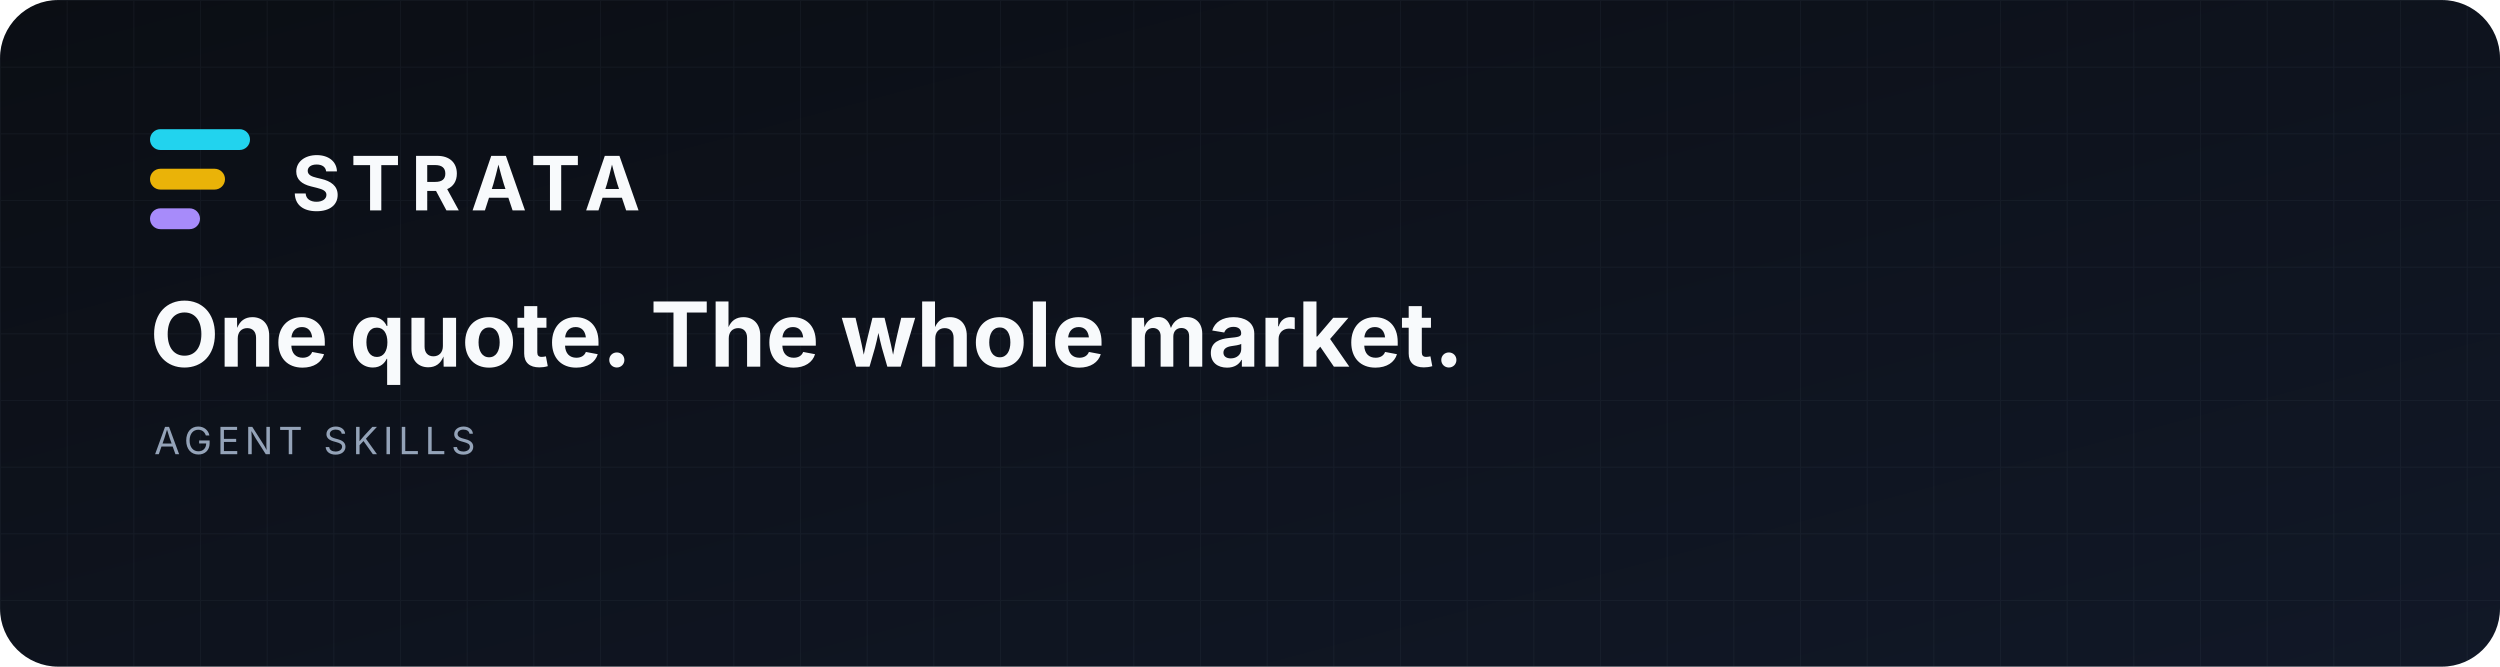
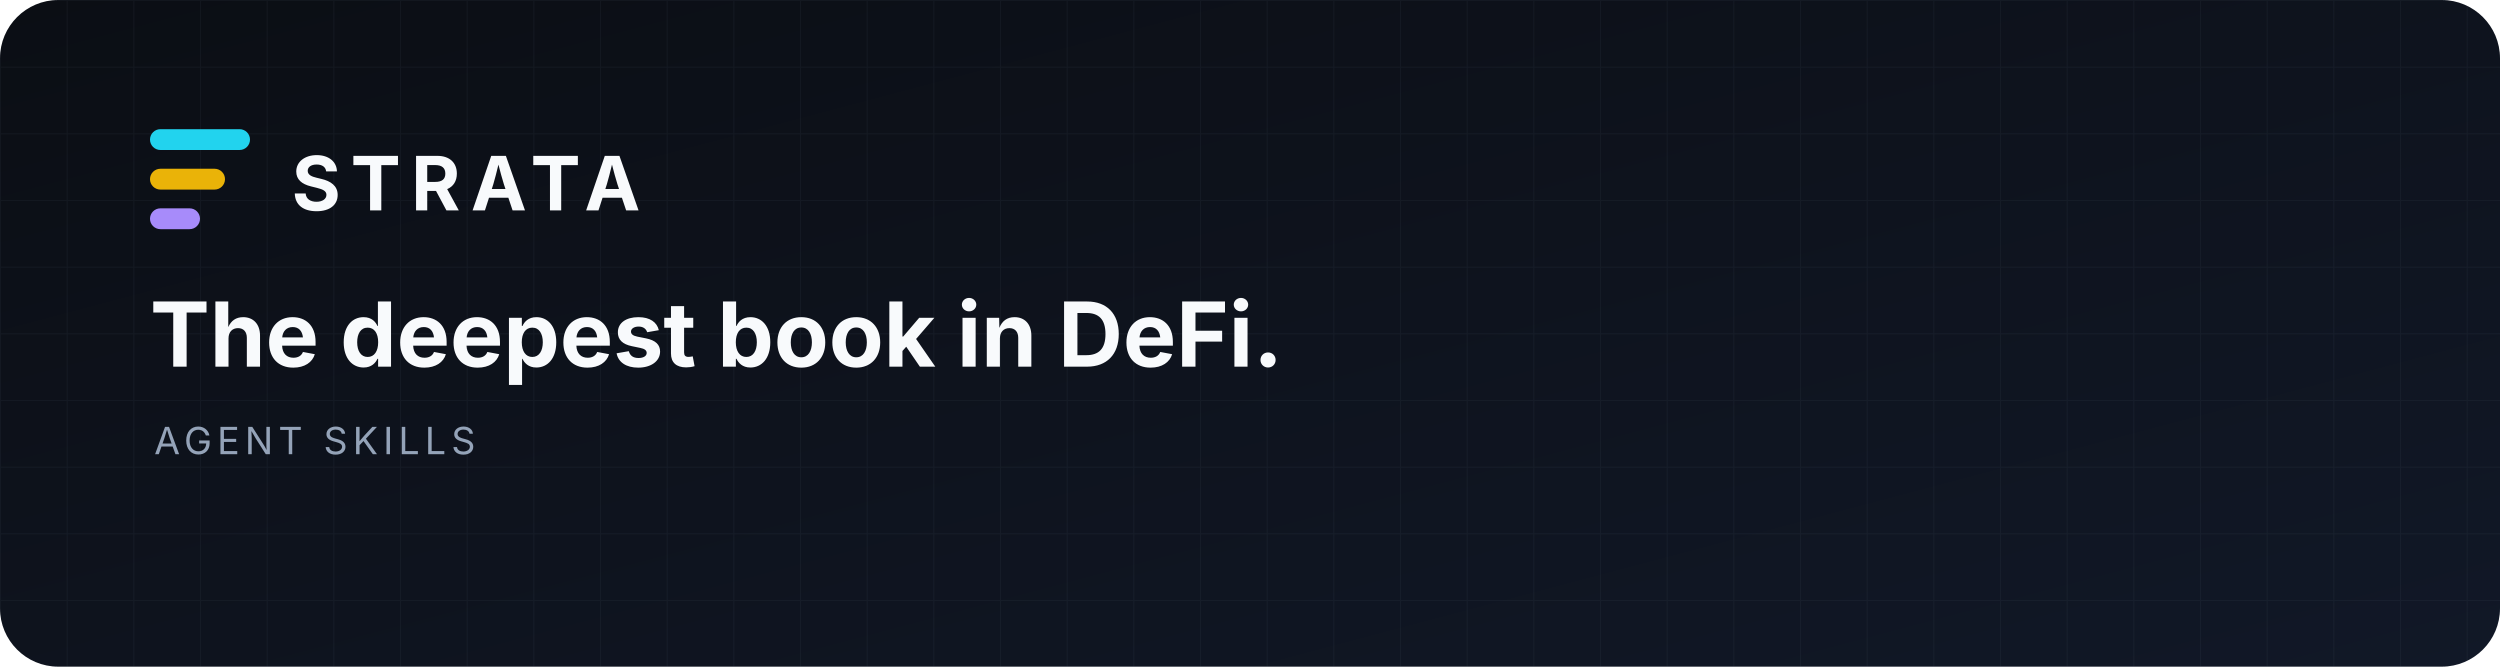
<svg xmlns="http://www.w3.org/2000/svg" width="1200" height="320" viewBox="0 0 1200 320" role="img" aria-labelledby="title desc">
  <defs>
    <linearGradient id="bg" x1="0" y1="0" x2="1" y2="1">
      <stop offset="0" stop-color="#0b0e14" />
      <stop offset="1" stop-color="#111827" />
    </linearGradient>
    <pattern id="grid" width="32" height="32" patternUnits="userSpaceOnUse">
      <path d="M32 0H0V32" fill="none" stroke="#94a3b8" stroke-opacity=".055" />
    </pattern>
  </defs>
  <rect width="1200" height="320" rx="28" fill="url(#bg)" />
  <rect width="1200" height="320" rx="28" fill="url(#grid)" />
  <g transform="translate(72 62)">
    <rect width="48" height="10" rx="5" fill="#22d3ee" />
    <rect y="19" width="36" height="10" rx="5" fill="#eab308" />
    <rect y="38" width="24" height="10" rx="5" fill="#a78bfa" />
    <text x="68" y="39" fill="#f8fafc" font-family="Inter, ui-sans-serif, system-ui, sans-serif" font-size="36" font-weight="750" letter-spacing="5">STRATA</text>
  </g>
-   <text x="72" y="176" fill="#f8fafc" font-family="Inter, ui-sans-serif, system-ui, sans-serif" font-size="43" font-weight="650">One quote. The whole market.</text>
+   <text x="72" y="176" fill="#f8fafc" font-family="Inter, ui-sans-serif, system-ui, sans-serif" font-size="43" font-weight="650">The deepest book in DeFi.</text>
  <text x="74" y="218" fill="#94a3b8" font-family="Inter, ui-sans-serif, system-ui, sans-serif" font-size="18" letter-spacing="2.5">AGENT SKILLS</text>
</svg>
